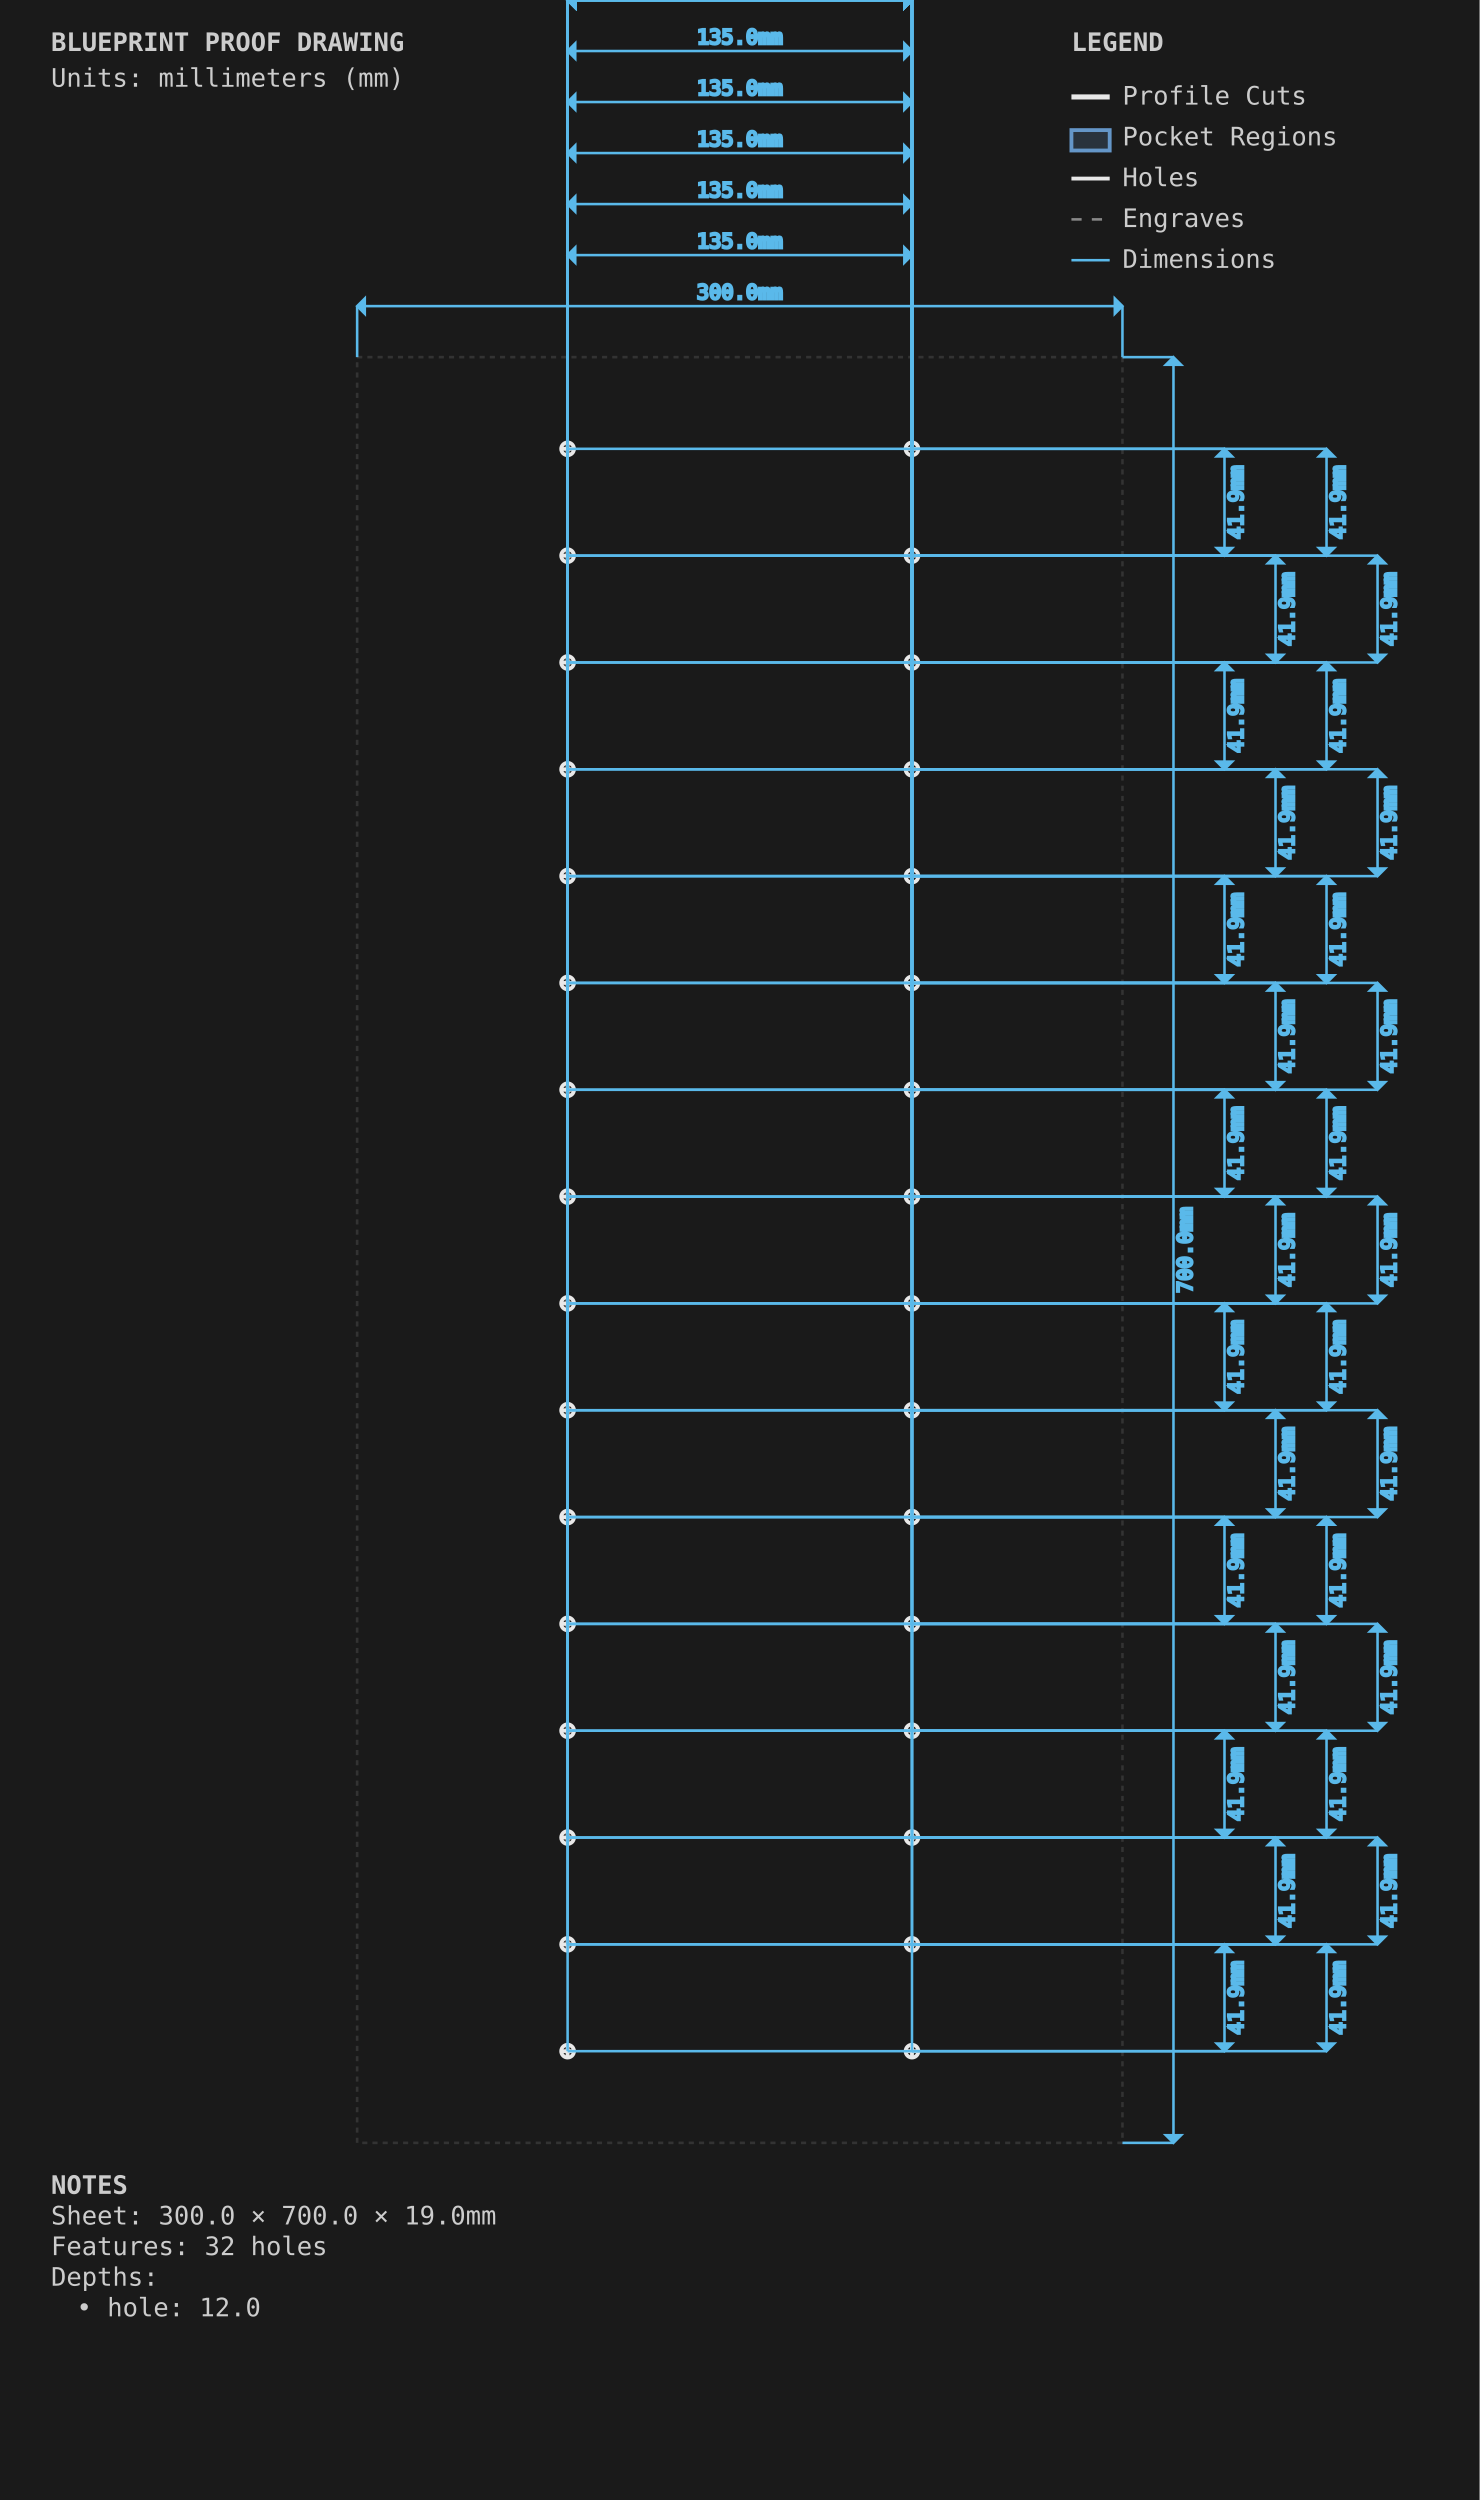
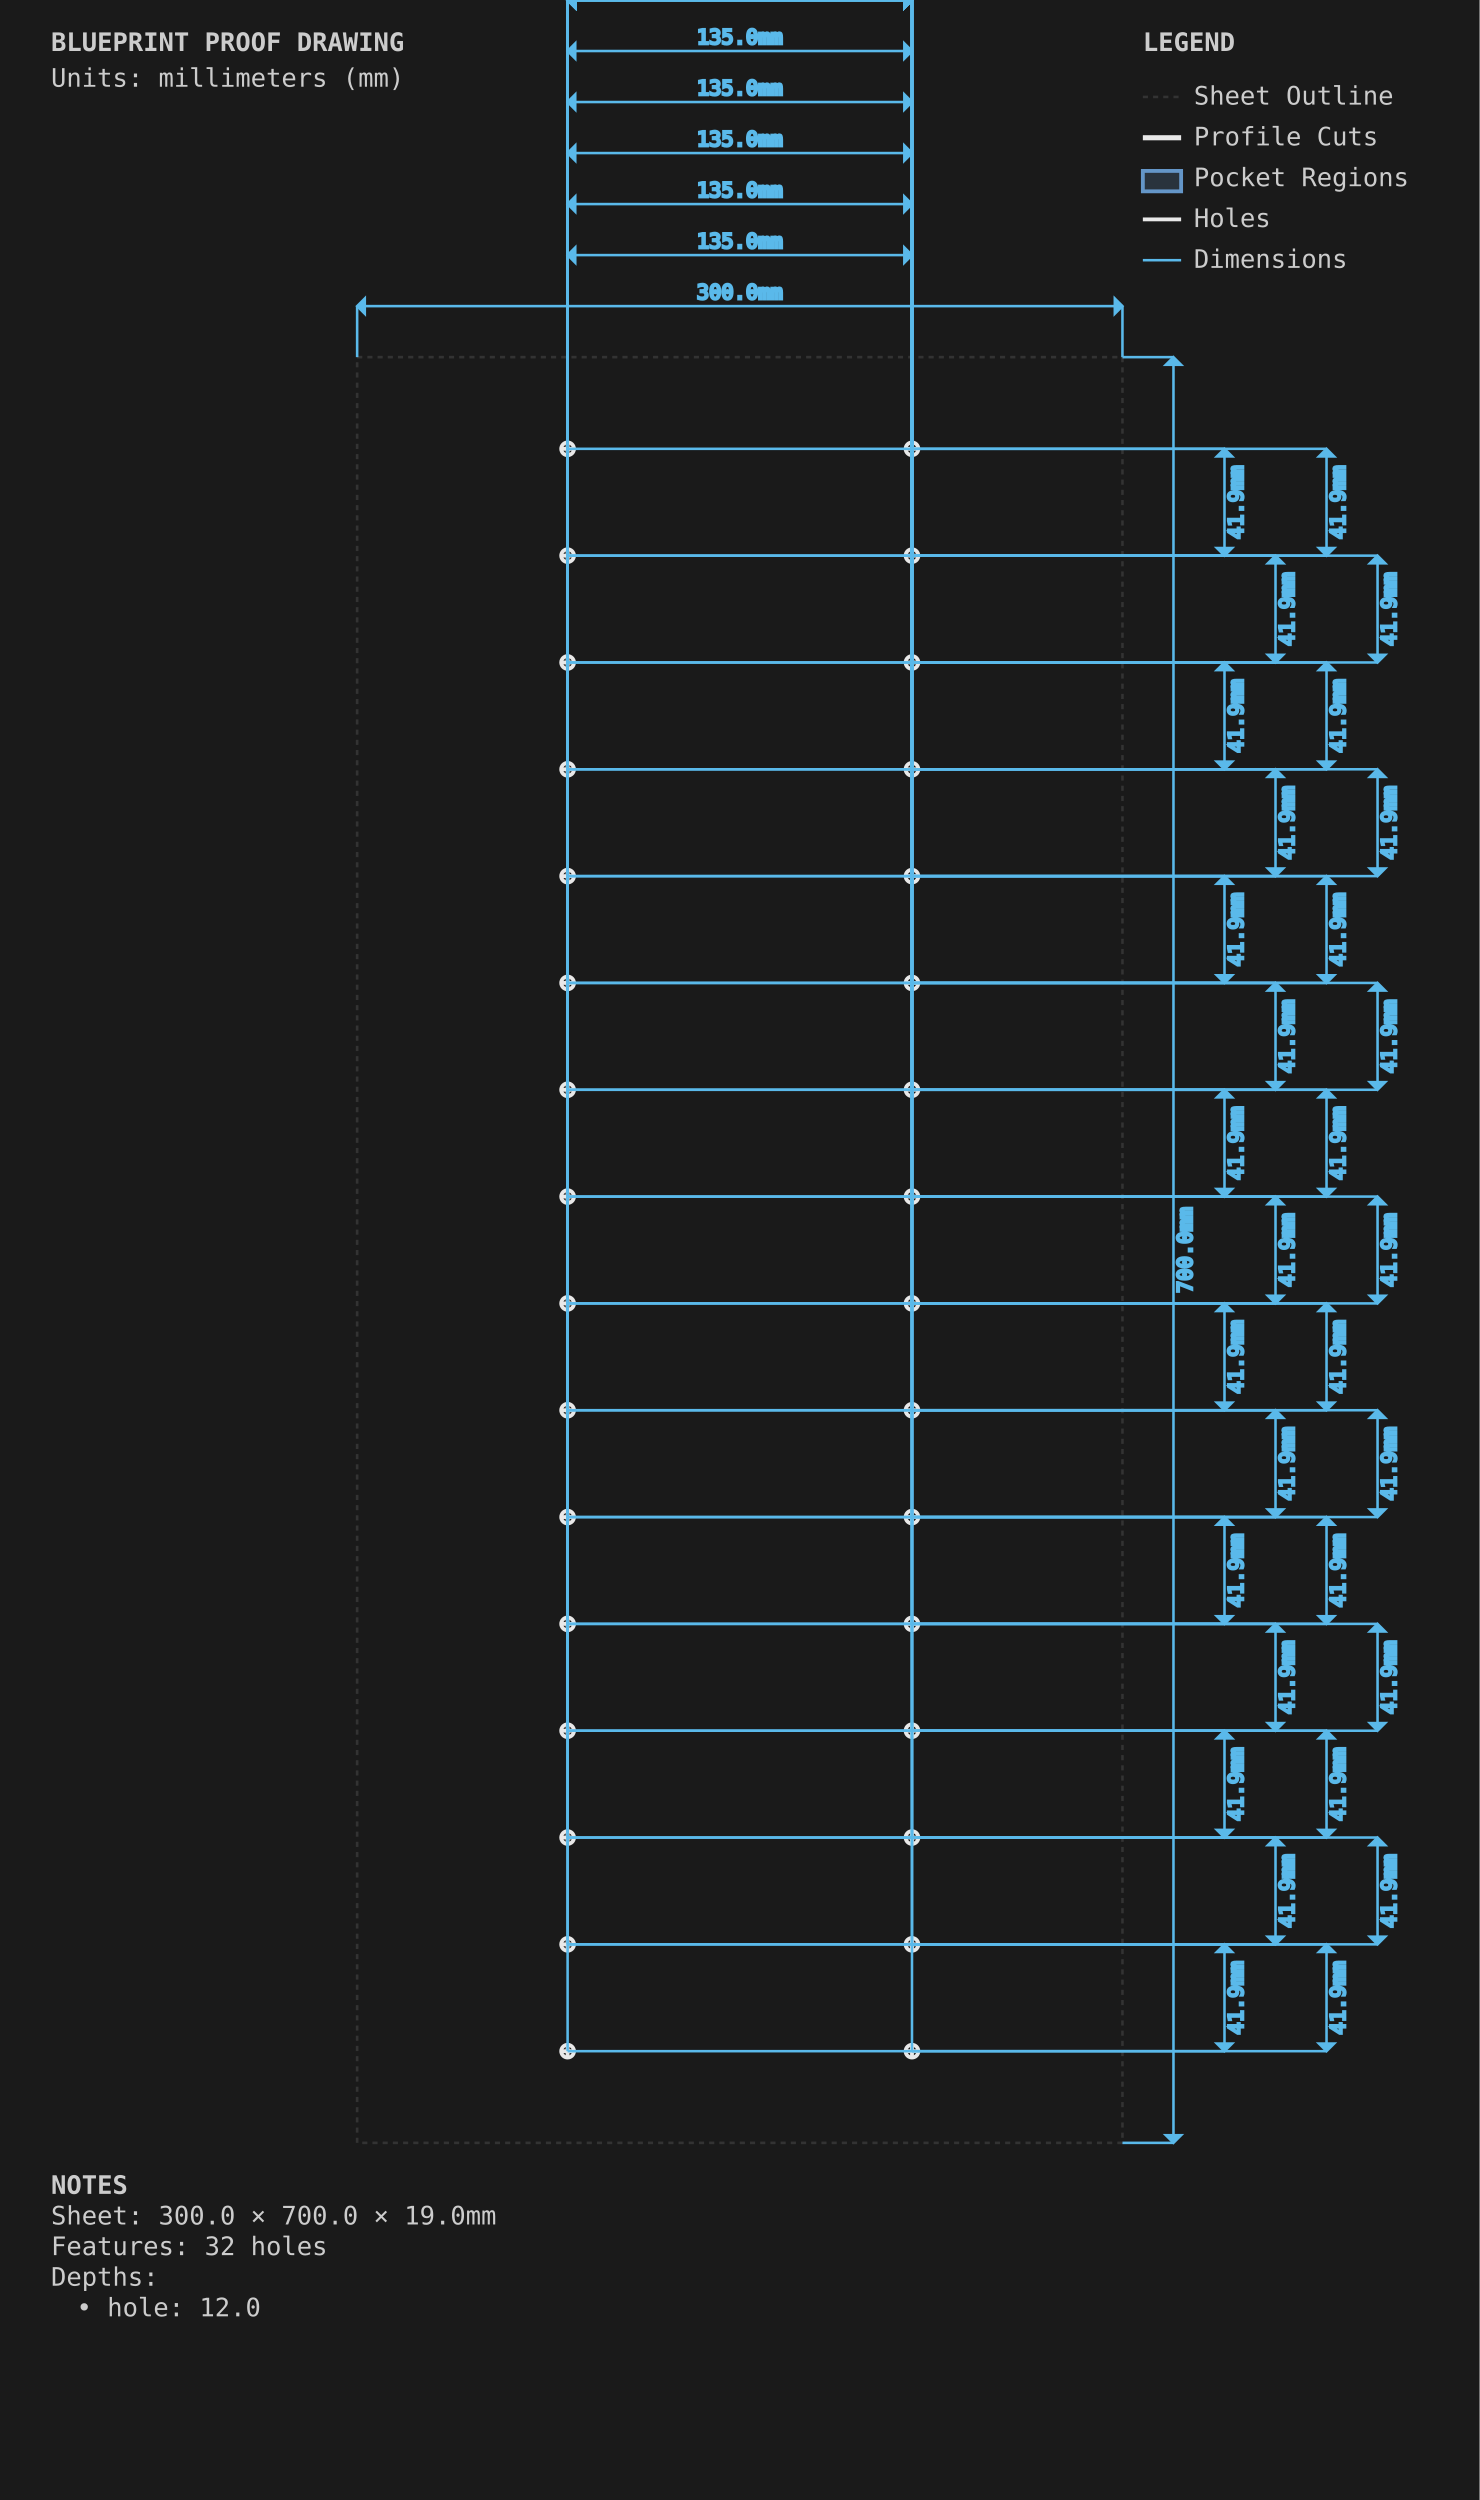
<svg xmlns="http://www.w3.org/2000/svg" viewBox="0 0 580.0 980.0" width="580.0mm" height="980.0mm">
  <style>
        .sheet-outline { stroke: #333333; stroke-width: 1; fill: none; stroke-dasharray: 2,2; }
        .profile-cuts { stroke: #e8e8e8; stroke-width: 2; fill: none; }
        .pocket-regions { stroke: #6496c8; stroke-width: 1.5; fill: #6496c8; fill-opacity: 0.2; }
        .holes { stroke: #e8e8e8; stroke-width: 1.5; fill: none; }
        .engrave-paths { stroke: #888888; stroke-width: 1; fill: none; stroke-dasharray: 4,4; }
        .construction { stroke: #333333; stroke-width: 0.5; fill: none; stroke-dasharray: 2,2; }
        .dimensions { stroke: #5ab9ea; stroke-width: 1; fill: none; }
        .dimension-text { fill: #5ab9ea; font-family: monospace; font-size: 8px; }
        .notes { fill: #cccccc; font-family: monospace; font-size: 10px; }
        .legend { fill: #cccccc; font-family: monospace; font-size: 10px; }
    </style>
  <rect x="0" y="0" width="580.0" height="980.0" fill="#1a1a1a" />
  <g id="SHEET_OUTLINE" class="sheet-outline">
    <rect x="140" y="140" width="300.0" height="700.0" />
  </g>
  <g id="PROFILE_CUTS" class="profile-cuts" />
  <g id="POCKET_REGIONS" class="pocket-regions" />
  <g id="ENGRAVE_PATHS" class="engrave-paths" />
  <g id="HOLES" class="holes">
    <circle cx="222.5" cy="175.938" r="2.5" />
    <line x1="219.5" y1="175.938" x2="225.5" y2="175.938" />
    <line x1="222.5" y1="172.938" x2="222.5" y2="178.938" />
    <circle cx="357.5" cy="175.938" r="2.5" />
    <line x1="354.5" y1="175.938" x2="360.5" y2="175.938" />
    <line x1="357.5" y1="172.938" x2="357.5" y2="178.938" />
    <circle cx="222.5" cy="217.812" r="2.5" />
    <line x1="219.5" y1="217.812" x2="225.5" y2="217.812" />
    <line x1="222.5" y1="214.812" x2="222.5" y2="220.812" />
    <circle cx="357.5" cy="217.812" r="2.5" />
    <line x1="354.5" y1="217.812" x2="360.5" y2="217.812" />
    <line x1="357.5" y1="214.812" x2="357.5" y2="220.812" />
    <circle cx="222.5" cy="259.688" r="2.5" />
    <line x1="219.5" y1="259.688" x2="225.5" y2="259.688" />
    <line x1="222.5" y1="256.688" x2="222.5" y2="262.688" />
    <circle cx="357.5" cy="259.688" r="2.5" />
    <line x1="354.5" y1="259.688" x2="360.5" y2="259.688" />
    <line x1="357.5" y1="256.688" x2="357.5" y2="262.688" />
    <circle cx="222.5" cy="301.562" r="2.5" />
    <line x1="219.5" y1="301.562" x2="225.5" y2="301.562" />
    <line x1="222.5" y1="298.562" x2="222.5" y2="304.562" />
    <circle cx="357.5" cy="301.562" r="2.5" />
    <line x1="354.5" y1="301.562" x2="360.5" y2="301.562" />
    <line x1="357.5" y1="298.562" x2="357.5" y2="304.562" />
    <circle cx="222.5" cy="343.438" r="2.5" />
    <line x1="219.5" y1="343.438" x2="225.5" y2="343.438" />
    <line x1="222.5" y1="340.438" x2="222.5" y2="346.438" />
    <circle cx="357.5" cy="343.438" r="2.5" />
    <line x1="354.5" y1="343.438" x2="360.5" y2="343.438" />
    <line x1="357.5" y1="340.438" x2="357.5" y2="346.438" />
    <circle cx="222.5" cy="385.312" r="2.5" />
    <line x1="219.5" y1="385.312" x2="225.5" y2="385.312" />
    <line x1="222.5" y1="382.312" x2="222.5" y2="388.312" />
    <circle cx="357.5" cy="385.312" r="2.5" />
    <line x1="354.5" y1="385.312" x2="360.5" y2="385.312" />
    <line x1="357.5" y1="382.312" x2="357.5" y2="388.312" />
    <circle cx="222.5" cy="427.188" r="2.5" />
    <line x1="219.5" y1="427.188" x2="225.5" y2="427.188" />
    <line x1="222.5" y1="424.188" x2="222.5" y2="430.188" />
    <circle cx="357.5" cy="427.188" r="2.5" />
    <line x1="354.5" y1="427.188" x2="360.5" y2="427.188" />
    <line x1="357.5" y1="424.188" x2="357.5" y2="430.188" />
    <circle cx="222.5" cy="469.062" r="2.5" />
    <line x1="219.5" y1="469.062" x2="225.5" y2="469.062" />
    <line x1="222.5" y1="466.062" x2="222.5" y2="472.062" />
    <circle cx="357.5" cy="469.062" r="2.5" />
    <line x1="354.5" y1="469.062" x2="360.5" y2="469.062" />
    <line x1="357.5" y1="466.062" x2="357.5" y2="472.062" />
    <circle cx="222.5" cy="510.938" r="2.5" />
    <line x1="219.5" y1="510.938" x2="225.5" y2="510.938" />
    <line x1="222.5" y1="507.938" x2="222.5" y2="513.938" />
    <circle cx="357.5" cy="510.938" r="2.5" />
    <line x1="354.5" y1="510.938" x2="360.5" y2="510.938" />
    <line x1="357.5" y1="507.938" x2="357.5" y2="513.938" />
    <circle cx="222.5" cy="552.812" r="2.5" />
    <line x1="219.5" y1="552.812" x2="225.5" y2="552.812" />
    <line x1="222.5" y1="549.812" x2="222.5" y2="555.812" />
    <circle cx="357.5" cy="552.812" r="2.5" />
    <line x1="354.5" y1="552.812" x2="360.5" y2="552.812" />
    <line x1="357.5" y1="549.812" x2="357.5" y2="555.812" />
    <circle cx="222.5" cy="594.688" r="2.5" />
    <line x1="219.5" y1="594.688" x2="225.5" y2="594.688" />
    <line x1="222.5" y1="591.688" x2="222.5" y2="597.688" />
    <circle cx="357.5" cy="594.688" r="2.5" />
    <line x1="354.5" y1="594.688" x2="360.5" y2="594.688" />
    <line x1="357.5" y1="591.688" x2="357.5" y2="597.688" />
    <circle cx="222.5" cy="636.562" r="2.5" />
    <line x1="219.5" y1="636.562" x2="225.5" y2="636.562" />
    <line x1="222.5" y1="633.562" x2="222.5" y2="639.562" />
    <circle cx="357.5" cy="636.562" r="2.5" />
    <line x1="354.5" y1="636.562" x2="360.5" y2="636.562" />
    <line x1="357.5" y1="633.562" x2="357.5" y2="639.562" />
    <circle cx="222.5" cy="678.438" r="2.5" />
    <line x1="219.5" y1="678.438" x2="225.5" y2="678.438" />
    <line x1="222.5" y1="675.438" x2="222.5" y2="681.438" />
    <circle cx="357.5" cy="678.438" r="2.5" />
    <line x1="354.5" y1="678.438" x2="360.5" y2="678.438" />
    <line x1="357.5" y1="675.438" x2="357.5" y2="681.438" />
    <circle cx="222.5" cy="720.312" r="2.5" />
    <line x1="219.5" y1="720.312" x2="225.5" y2="720.312" />
    <line x1="222.5" y1="717.312" x2="222.5" y2="723.312" />
    <circle cx="357.5" cy="720.312" r="2.5" />
    <line x1="354.5" y1="720.312" x2="360.5" y2="720.312" />
    <line x1="357.5" y1="717.312" x2="357.5" y2="723.312" />
    <circle cx="222.5" cy="762.188" r="2.5" />
    <line x1="219.5" y1="762.188" x2="225.5" y2="762.188" />
    <line x1="222.5" y1="759.188" x2="222.5" y2="765.188" />
    <circle cx="357.5" cy="762.188" r="2.5" />
    <line x1="354.5" y1="762.188" x2="360.5" y2="762.188" />
    <line x1="357.5" y1="759.188" x2="357.5" y2="765.188" />
    <circle cx="222.5" cy="804.062" r="2.5" />
    <line x1="219.5" y1="804.062" x2="225.5" y2="804.062" />
    <line x1="222.5" y1="801.062" x2="222.5" y2="807.062" />
    <circle cx="357.5" cy="804.062" r="2.5" />
    <line x1="354.5" y1="804.062" x2="360.5" y2="804.062" />
    <line x1="357.5" y1="801.062" x2="357.5" y2="807.062" />
  </g>
  <g id="CONSTRUCTION" class="construction" />
  <g id="DIMENSIONS" class="dimensions">
    <line x1="140" y1="140" x2="140" y2="120.0" stroke="#5ab9ea" stroke-width="1" />
    <line x1="440.0" y1="140" x2="440.0" y2="120.0" stroke="#5ab9ea" stroke-width="1" />
    <line x1="140" y1="120.0" x2="440.0" y2="120.0" stroke="#5ab9ea" stroke-width="1" />
    <polygon points="140,120.0 143.0,117.0 143.0,123.0" fill="#5ab9ea" />
    <polygon points="440.0,120.0 437.0,117.0 437.0,123.0" fill="#5ab9ea" />
    <text x="290.0" y="115.0" class="dimension-text" text-anchor="middle" dominant-baseline="middle">300.0mm</text>
    <line x1="440.0" y1="140" x2="460.0" y2="140" stroke="#5ab9ea" stroke-width="1" />
    <line x1="440.0" y1="840.0" x2="460.0" y2="840.0" stroke="#5ab9ea" stroke-width="1" />
    <line x1="460.0" y1="140" x2="460.0" y2="840.0" stroke="#5ab9ea" stroke-width="1" />
    <polygon points="460.0,140 457.0,143.0 463.0,143.0" fill="#5ab9ea" />
    <polygon points="460.0,840.0 457.0,837.0 463.0,837.0" fill="#5ab9ea" />
    <text x="465.0" y="490.0" class="dimension-text" text-anchor="middle" dominant-baseline="middle" transform="rotate(-90 465.0 490.0)">700.0mm</text>
    <line x1="222.5" y1="175.938" x2="222.5" y2="100.0" stroke="#5ab9ea" stroke-width="1" />
    <line x1="357.5" y1="175.938" x2="357.5" y2="100.0" stroke="#5ab9ea" stroke-width="1" />
    <line x1="222.5" y1="100.0" x2="357.5" y2="100.0" stroke="#5ab9ea" stroke-width="1" />
    <polygon points="222.5,100.0 225.5,97.0 225.5,103.0" fill="#5ab9ea" />
    <polygon points="357.5,100.0 354.5,97.0 354.5,103.0" fill="#5ab9ea" />
    <text x="290.0" y="95.0" class="dimension-text" text-anchor="middle" dominant-baseline="middle">135.0mm</text>
    <line x1="222.5" y1="217.812" x2="222.5" y2="80.0" stroke="#5ab9ea" stroke-width="1" />
    <line x1="357.5" y1="217.812" x2="357.5" y2="80.0" stroke="#5ab9ea" stroke-width="1" />
    <line x1="222.5" y1="80.0" x2="357.5" y2="80.0" stroke="#5ab9ea" stroke-width="1" />
    <polygon points="222.5,80.0 225.5,77.0 225.5,83.0" fill="#5ab9ea" />
    <polygon points="357.5,80.0 354.5,77.0 354.5,83.0" fill="#5ab9ea" />
    <text x="290.0" y="75.0" class="dimension-text" text-anchor="middle" dominant-baseline="middle">135.0mm</text>
    <line x1="222.5" y1="259.688" x2="222.5" y2="60.0" stroke="#5ab9ea" stroke-width="1" />
    <line x1="357.5" y1="259.688" x2="357.5" y2="60.0" stroke="#5ab9ea" stroke-width="1" />
    <line x1="222.5" y1="60.0" x2="357.5" y2="60.0" stroke="#5ab9ea" stroke-width="1" />
    <polygon points="222.5,60.0 225.5,57.0 225.5,63.0" fill="#5ab9ea" />
    <polygon points="357.5,60.0 354.5,57.0 354.5,63.0" fill="#5ab9ea" />
    <text x="290.0" y="55.0" class="dimension-text" text-anchor="middle" dominant-baseline="middle">135.0mm</text>
    <line x1="222.5" y1="301.562" x2="222.5" y2="40.0" stroke="#5ab9ea" stroke-width="1" />
    <line x1="357.5" y1="301.562" x2="357.5" y2="40.0" stroke="#5ab9ea" stroke-width="1" />
    <line x1="222.5" y1="40.0" x2="357.5" y2="40.0" stroke="#5ab9ea" stroke-width="1" />
    <polygon points="222.5,40.0 225.5,37.0 225.5,43.0" fill="#5ab9ea" />
    <polygon points="357.5,40.0 354.5,37.0 354.5,43.0" fill="#5ab9ea" />
    <text x="290.0" y="35.0" class="dimension-text" text-anchor="middle" dominant-baseline="middle">135.0mm</text>
    <line x1="222.5" y1="343.438" x2="222.5" y2="20.0" stroke="#5ab9ea" stroke-width="1" />
    <line x1="357.5" y1="343.438" x2="357.5" y2="20.0" stroke="#5ab9ea" stroke-width="1" />
    <line x1="222.5" y1="20.0" x2="357.5" y2="20.0" stroke="#5ab9ea" stroke-width="1" />
    <polygon points="222.5,20.0 225.5,17.0 225.5,23.0" fill="#5ab9ea" />
    <polygon points="357.5,20.0 354.5,17.0 354.5,23.0" fill="#5ab9ea" />
    <text x="290.0" y="15.0" class="dimension-text" text-anchor="middle" dominant-baseline="middle">135.0mm</text>
    <line x1="222.5" y1="385.312" x2="222.5" y2="0.0" stroke="#5ab9ea" stroke-width="1" />
    <line x1="357.5" y1="385.312" x2="357.5" y2="0.0" stroke="#5ab9ea" stroke-width="1" />
    <line x1="222.5" y1="0.0" x2="357.5" y2="0.0" stroke="#5ab9ea" stroke-width="1" />
    <polygon points="222.5,0.0 225.5,-3.0 225.5,3.0" fill="#5ab9ea" />
    <polygon points="357.5,0.0 354.5,-3.0 354.5,3.0" fill="#5ab9ea" />
    <text x="290.0" y="-5.0" class="dimension-text" text-anchor="middle" dominant-baseline="middle">135.0mm</text>
    <line x1="222.5" y1="427.188" x2="222.5" y2="0" stroke="#5ab9ea" stroke-width="1" />
    <line x1="357.5" y1="427.188" x2="357.5" y2="0" stroke="#5ab9ea" stroke-width="1" />
    <line x1="222.5" y1="0" x2="357.5" y2="0" stroke="#5ab9ea" stroke-width="1" />
    <polygon points="222.5,0 225.5,-3.0 225.5,3.0" fill="#5ab9ea" />
    <polygon points="357.5,0 354.5,-3.0 354.5,3.0" fill="#5ab9ea" />
    <text x="290.0" y="-5.0" class="dimension-text" text-anchor="middle" dominant-baseline="middle">135.0mm</text>
    <line x1="222.5" y1="469.062" x2="222.5" y2="0" stroke="#5ab9ea" stroke-width="1" />
    <line x1="357.5" y1="469.062" x2="357.5" y2="0" stroke="#5ab9ea" stroke-width="1" />
    <line x1="222.5" y1="0" x2="357.5" y2="0" stroke="#5ab9ea" stroke-width="1" />
    <polygon points="222.5,0 225.5,-3.0 225.5,3.0" fill="#5ab9ea" />
    <polygon points="357.5,0 354.5,-3.0 354.5,3.0" fill="#5ab9ea" />
    <text x="290.0" y="-5.0" class="dimension-text" text-anchor="middle" dominant-baseline="middle">135.0mm</text>
    <line x1="222.5" y1="510.938" x2="222.5" y2="0" stroke="#5ab9ea" stroke-width="1" />
    <line x1="357.5" y1="510.938" x2="357.5" y2="0" stroke="#5ab9ea" stroke-width="1" />
    <line x1="222.5" y1="0" x2="357.5" y2="0" stroke="#5ab9ea" stroke-width="1" />
    <polygon points="222.5,0 225.5,-3.0 225.5,3.0" fill="#5ab9ea" />
    <polygon points="357.5,0 354.5,-3.0 354.5,3.0" fill="#5ab9ea" />
    <text x="290.0" y="-5.0" class="dimension-text" text-anchor="middle" dominant-baseline="middle">135.0mm</text>
    <line x1="222.5" y1="552.812" x2="222.5" y2="0" stroke="#5ab9ea" stroke-width="1" />
    <line x1="357.5" y1="552.812" x2="357.5" y2="0" stroke="#5ab9ea" stroke-width="1" />
    <line x1="222.5" y1="0" x2="357.5" y2="0" stroke="#5ab9ea" stroke-width="1" />
    <polygon points="222.5,0 225.5,-3.0 225.5,3.0" fill="#5ab9ea" />
    <polygon points="357.5,0 354.5,-3.0 354.5,3.0" fill="#5ab9ea" />
    <text x="290.0" y="-5.0" class="dimension-text" text-anchor="middle" dominant-baseline="middle">135.0mm</text>
    <line x1="222.5" y1="594.688" x2="222.5" y2="0" stroke="#5ab9ea" stroke-width="1" />
    <line x1="357.5" y1="594.688" x2="357.5" y2="0" stroke="#5ab9ea" stroke-width="1" />
    <line x1="222.5" y1="0" x2="357.5" y2="0" stroke="#5ab9ea" stroke-width="1" />
    <polygon points="222.5,0 225.5,-3.0 225.5,3.0" fill="#5ab9ea" />
    <polygon points="357.5,0 354.5,-3.0 354.5,3.0" fill="#5ab9ea" />
    <text x="290.0" y="-5.0" class="dimension-text" text-anchor="middle" dominant-baseline="middle">135.0mm</text>
    <line x1="222.5" y1="636.562" x2="222.5" y2="0" stroke="#5ab9ea" stroke-width="1" />
    <line x1="357.5" y1="636.562" x2="357.5" y2="0" stroke="#5ab9ea" stroke-width="1" />
    <line x1="222.5" y1="0" x2="357.5" y2="0" stroke="#5ab9ea" stroke-width="1" />
    <polygon points="222.5,0 225.5,-3.0 225.5,3.0" fill="#5ab9ea" />
    <polygon points="357.5,0 354.5,-3.0 354.5,3.0" fill="#5ab9ea" />
    <text x="290.0" y="-5.0" class="dimension-text" text-anchor="middle" dominant-baseline="middle">135.0mm</text>
    <line x1="222.5" y1="678.438" x2="222.5" y2="0" stroke="#5ab9ea" stroke-width="1" />
    <line x1="357.5" y1="678.438" x2="357.5" y2="0" stroke="#5ab9ea" stroke-width="1" />
    <line x1="222.5" y1="0" x2="357.5" y2="0" stroke="#5ab9ea" stroke-width="1" />
    <polygon points="222.5,0 225.5,-3.0 225.5,3.0" fill="#5ab9ea" />
    <polygon points="357.5,0 354.5,-3.0 354.5,3.0" fill="#5ab9ea" />
    <text x="290.0" y="-5.0" class="dimension-text" text-anchor="middle" dominant-baseline="middle">135.0mm</text>
    <line x1="222.5" y1="720.312" x2="222.5" y2="0" stroke="#5ab9ea" stroke-width="1" />
    <line x1="357.5" y1="720.312" x2="357.5" y2="0" stroke="#5ab9ea" stroke-width="1" />
    <line x1="222.5" y1="0" x2="357.5" y2="0" stroke="#5ab9ea" stroke-width="1" />
    <polygon points="222.5,0 225.5,-3.0 225.5,3.0" fill="#5ab9ea" />
    <polygon points="357.5,0 354.5,-3.0 354.5,3.0" fill="#5ab9ea" />
    <text x="290.0" y="-5.0" class="dimension-text" text-anchor="middle" dominant-baseline="middle">135.0mm</text>
    <line x1="222.5" y1="762.188" x2="222.5" y2="0" stroke="#5ab9ea" stroke-width="1" />
    <line x1="357.5" y1="762.188" x2="357.5" y2="0" stroke="#5ab9ea" stroke-width="1" />
    <line x1="222.5" y1="0" x2="357.5" y2="0" stroke="#5ab9ea" stroke-width="1" />
    <polygon points="222.5,0 225.5,-3.0 225.5,3.0" fill="#5ab9ea" />
    <polygon points="357.5,0 354.5,-3.0 354.5,3.0" fill="#5ab9ea" />
    <text x="290.0" y="-5.0" class="dimension-text" text-anchor="middle" dominant-baseline="middle">135.0mm</text>
    <line x1="222.5" y1="804.062" x2="222.5" y2="0" stroke="#5ab9ea" stroke-width="1" />
    <line x1="357.5" y1="804.062" x2="357.5" y2="0" stroke="#5ab9ea" stroke-width="1" />
    <line x1="222.5" y1="0" x2="357.5" y2="0" stroke="#5ab9ea" stroke-width="1" />
    <polygon points="222.5,0 225.5,-3.0 225.5,3.0" fill="#5ab9ea" />
    <polygon points="357.5,0 354.5,-3.0 354.5,3.0" fill="#5ab9ea" />
    <text x="290.0" y="-5.0" class="dimension-text" text-anchor="middle" dominant-baseline="middle">135.0mm</text>
    <line x1="222.5" y1="175.938" x2="480.0" y2="175.938" stroke="#5ab9ea" stroke-width="1" />
    <line x1="222.5" y1="217.812" x2="480.0" y2="217.812" stroke="#5ab9ea" stroke-width="1" />
    <line x1="480.0" y1="175.938" x2="480.0" y2="217.812" stroke="#5ab9ea" stroke-width="1" />
    <polygon points="480.0,175.938 477.0,178.938 483.0,178.938" fill="#5ab9ea" />
    <polygon points="480.0,217.812 477.0,214.812 483.0,214.812" fill="#5ab9ea" />
    <text x="485.0" y="196.875" class="dimension-text" text-anchor="middle" dominant-baseline="middle" transform="rotate(-90 485.0 196.875)">41.9mm</text>
    <line x1="222.5" y1="217.812" x2="500.0" y2="217.812" stroke="#5ab9ea" stroke-width="1" />
    <line x1="222.5" y1="259.688" x2="500.0" y2="259.688" stroke="#5ab9ea" stroke-width="1" />
    <line x1="500.0" y1="217.812" x2="500.0" y2="259.688" stroke="#5ab9ea" stroke-width="1" />
    <polygon points="500.0,217.812 497.0,220.812 503.0,220.812" fill="#5ab9ea" />
    <polygon points="500.0,259.688 497.0,256.688 503.0,256.688" fill="#5ab9ea" />
    <text x="505.0" y="238.75" class="dimension-text" text-anchor="middle" dominant-baseline="middle" transform="rotate(-90 505.0 238.75)">41.9mm</text>
    <line x1="222.5" y1="259.688" x2="480.0" y2="259.688" stroke="#5ab9ea" stroke-width="1" />
    <line x1="222.5" y1="301.562" x2="480.0" y2="301.562" stroke="#5ab9ea" stroke-width="1" />
    <line x1="480.0" y1="259.688" x2="480.0" y2="301.562" stroke="#5ab9ea" stroke-width="1" />
    <polygon points="480.0,259.688 477.0,262.688 483.0,262.688" fill="#5ab9ea" />
    <polygon points="480.0,301.562 477.0,298.562 483.0,298.562" fill="#5ab9ea" />
    <text x="485.0" y="280.625" class="dimension-text" text-anchor="middle" dominant-baseline="middle" transform="rotate(-90 485.0 280.625)">41.9mm</text>
    <line x1="222.5" y1="301.562" x2="500.0" y2="301.562" stroke="#5ab9ea" stroke-width="1" />
    <line x1="222.5" y1="343.438" x2="500.0" y2="343.438" stroke="#5ab9ea" stroke-width="1" />
    <line x1="500.0" y1="301.562" x2="500.0" y2="343.438" stroke="#5ab9ea" stroke-width="1" />
    <polygon points="500.0,301.562 497.0,304.562 503.0,304.562" fill="#5ab9ea" />
    <polygon points="500.0,343.438 497.0,340.438 503.0,340.438" fill="#5ab9ea" />
    <text x="505.0" y="322.5" class="dimension-text" text-anchor="middle" dominant-baseline="middle" transform="rotate(-90 505.0 322.5)">41.9mm</text>
    <line x1="222.5" y1="343.438" x2="480.0" y2="343.438" stroke="#5ab9ea" stroke-width="1" />
    <line x1="222.5" y1="385.312" x2="480.0" y2="385.312" stroke="#5ab9ea" stroke-width="1" />
    <line x1="480.0" y1="343.438" x2="480.0" y2="385.312" stroke="#5ab9ea" stroke-width="1" />
    <polygon points="480.0,343.438 477.0,346.438 483.0,346.438" fill="#5ab9ea" />
    <polygon points="480.0,385.312 477.0,382.312 483.0,382.312" fill="#5ab9ea" />
    <text x="485.0" y="364.375" class="dimension-text" text-anchor="middle" dominant-baseline="middle" transform="rotate(-90 485.0 364.375)">41.9mm</text>
    <line x1="222.5" y1="385.312" x2="500.0" y2="385.312" stroke="#5ab9ea" stroke-width="1" />
    <line x1="222.5" y1="427.188" x2="500.0" y2="427.188" stroke="#5ab9ea" stroke-width="1" />
    <line x1="500.0" y1="385.312" x2="500.0" y2="427.188" stroke="#5ab9ea" stroke-width="1" />
    <polygon points="500.0,385.312 497.0,388.312 503.0,388.312" fill="#5ab9ea" />
    <polygon points="500.0,427.188 497.0,424.188 503.0,424.188" fill="#5ab9ea" />
    <text x="505.0" y="406.25" class="dimension-text" text-anchor="middle" dominant-baseline="middle" transform="rotate(-90 505.0 406.25)">41.9mm</text>
    <line x1="222.5" y1="427.188" x2="480.0" y2="427.188" stroke="#5ab9ea" stroke-width="1" />
    <line x1="222.5" y1="469.062" x2="480.0" y2="469.062" stroke="#5ab9ea" stroke-width="1" />
    <line x1="480.0" y1="427.188" x2="480.0" y2="469.062" stroke="#5ab9ea" stroke-width="1" />
    <polygon points="480.0,427.188 477.0,430.188 483.0,430.188" fill="#5ab9ea" />
    <polygon points="480.0,469.062 477.0,466.062 483.0,466.062" fill="#5ab9ea" />
    <text x="485.0" y="448.125" class="dimension-text" text-anchor="middle" dominant-baseline="middle" transform="rotate(-90 485.0 448.125)">41.9mm</text>
    <line x1="222.5" y1="469.062" x2="500.0" y2="469.062" stroke="#5ab9ea" stroke-width="1" />
    <line x1="222.5" y1="510.938" x2="500.0" y2="510.938" stroke="#5ab9ea" stroke-width="1" />
    <line x1="500.0" y1="469.062" x2="500.0" y2="510.938" stroke="#5ab9ea" stroke-width="1" />
    <polygon points="500.0,469.062 497.0,472.062 503.0,472.062" fill="#5ab9ea" />
    <polygon points="500.0,510.938 497.0,507.938 503.0,507.938" fill="#5ab9ea" />
    <text x="505.0" y="490.0" class="dimension-text" text-anchor="middle" dominant-baseline="middle" transform="rotate(-90 505.0 490.0)">41.9mm</text>
    <line x1="222.5" y1="510.938" x2="480.0" y2="510.938" stroke="#5ab9ea" stroke-width="1" />
    <line x1="222.5" y1="552.812" x2="480.0" y2="552.812" stroke="#5ab9ea" stroke-width="1" />
    <line x1="480.0" y1="510.938" x2="480.0" y2="552.812" stroke="#5ab9ea" stroke-width="1" />
    <polygon points="480.0,510.938 477.0,513.938 483.0,513.938" fill="#5ab9ea" />
    <polygon points="480.0,552.812 477.0,549.812 483.0,549.812" fill="#5ab9ea" />
    <text x="485.0" y="531.875" class="dimension-text" text-anchor="middle" dominant-baseline="middle" transform="rotate(-90 485.0 531.875)">41.9mm</text>
    <line x1="222.5" y1="552.812" x2="500.0" y2="552.812" stroke="#5ab9ea" stroke-width="1" />
    <line x1="222.5" y1="594.688" x2="500.0" y2="594.688" stroke="#5ab9ea" stroke-width="1" />
    <line x1="500.0" y1="552.812" x2="500.0" y2="594.688" stroke="#5ab9ea" stroke-width="1" />
    <polygon points="500.0,552.812 497.0,555.812 503.0,555.812" fill="#5ab9ea" />
    <polygon points="500.0,594.688 497.0,591.688 503.0,591.688" fill="#5ab9ea" />
    <text x="505.0" y="573.75" class="dimension-text" text-anchor="middle" dominant-baseline="middle" transform="rotate(-90 505.0 573.75)">41.9mm</text>
    <line x1="222.5" y1="594.688" x2="480.0" y2="594.688" stroke="#5ab9ea" stroke-width="1" />
    <line x1="222.5" y1="636.562" x2="480.0" y2="636.562" stroke="#5ab9ea" stroke-width="1" />
    <line x1="480.0" y1="594.688" x2="480.0" y2="636.562" stroke="#5ab9ea" stroke-width="1" />
    <polygon points="480.0,594.688 477.0,597.688 483.0,597.688" fill="#5ab9ea" />
    <polygon points="480.0,636.562 477.0,633.562 483.0,633.562" fill="#5ab9ea" />
    <text x="485.0" y="615.625" class="dimension-text" text-anchor="middle" dominant-baseline="middle" transform="rotate(-90 485.0 615.625)">41.9mm</text>
    <line x1="222.5" y1="636.562" x2="500.0" y2="636.562" stroke="#5ab9ea" stroke-width="1" />
    <line x1="222.5" y1="678.438" x2="500.0" y2="678.438" stroke="#5ab9ea" stroke-width="1" />
    <line x1="500.0" y1="636.562" x2="500.0" y2="678.438" stroke="#5ab9ea" stroke-width="1" />
    <polygon points="500.0,636.562 497.0,639.562 503.0,639.562" fill="#5ab9ea" />
    <polygon points="500.0,678.438 497.0,675.438 503.0,675.438" fill="#5ab9ea" />
    <text x="505.0" y="657.5" class="dimension-text" text-anchor="middle" dominant-baseline="middle" transform="rotate(-90 505.0 657.5)">41.9mm</text>
    <line x1="222.5" y1="678.438" x2="480.0" y2="678.438" stroke="#5ab9ea" stroke-width="1" />
    <line x1="222.5" y1="720.312" x2="480.0" y2="720.312" stroke="#5ab9ea" stroke-width="1" />
    <line x1="480.0" y1="678.438" x2="480.0" y2="720.312" stroke="#5ab9ea" stroke-width="1" />
    <polygon points="480.0,678.438 477.0,681.438 483.0,681.438" fill="#5ab9ea" />
    <polygon points="480.0,720.312 477.0,717.312 483.0,717.312" fill="#5ab9ea" />
    <text x="485.0" y="699.375" class="dimension-text" text-anchor="middle" dominant-baseline="middle" transform="rotate(-90 485.0 699.375)">41.9mm</text>
    <line x1="222.5" y1="720.312" x2="500.0" y2="720.312" stroke="#5ab9ea" stroke-width="1" />
    <line x1="222.5" y1="762.188" x2="500.0" y2="762.188" stroke="#5ab9ea" stroke-width="1" />
    <line x1="500.0" y1="720.312" x2="500.0" y2="762.188" stroke="#5ab9ea" stroke-width="1" />
    <polygon points="500.0,720.312 497.0,723.312 503.0,723.312" fill="#5ab9ea" />
    <polygon points="500.0,762.188 497.0,759.188 503.0,759.188" fill="#5ab9ea" />
    <text x="505.0" y="741.25" class="dimension-text" text-anchor="middle" dominant-baseline="middle" transform="rotate(-90 505.0 741.25)">41.9mm</text>
    <line x1="222.5" y1="762.188" x2="480.0" y2="762.188" stroke="#5ab9ea" stroke-width="1" />
    <line x1="222.5" y1="804.062" x2="480.0" y2="804.062" stroke="#5ab9ea" stroke-width="1" />
    <line x1="480.0" y1="762.188" x2="480.0" y2="804.062" stroke="#5ab9ea" stroke-width="1" />
    <polygon points="480.0,762.188 477.0,765.188 483.0,765.188" fill="#5ab9ea" />
    <polygon points="480.0,804.062 477.0,801.062 483.0,801.062" fill="#5ab9ea" />
    <text x="485.0" y="783.125" class="dimension-text" text-anchor="middle" dominant-baseline="middle" transform="rotate(-90 485.0 783.125)">41.9mm</text>
    <line x1="357.5" y1="175.938" x2="520.0" y2="175.938" stroke="#5ab9ea" stroke-width="1" />
    <line x1="357.5" y1="217.812" x2="520.0" y2="217.812" stroke="#5ab9ea" stroke-width="1" />
    <line x1="520.0" y1="175.938" x2="520.0" y2="217.812" stroke="#5ab9ea" stroke-width="1" />
    <polygon points="520.0,175.938 517.0,178.938 523.0,178.938" fill="#5ab9ea" />
    <polygon points="520.0,217.812 517.0,214.812 523.0,214.812" fill="#5ab9ea" />
    <text x="525.0" y="196.875" class="dimension-text" text-anchor="middle" dominant-baseline="middle" transform="rotate(-90 525.0 196.875)">41.9mm</text>
    <line x1="357.5" y1="217.812" x2="540.0" y2="217.812" stroke="#5ab9ea" stroke-width="1" />
    <line x1="357.5" y1="259.688" x2="540.0" y2="259.688" stroke="#5ab9ea" stroke-width="1" />
    <line x1="540.0" y1="217.812" x2="540.0" y2="259.688" stroke="#5ab9ea" stroke-width="1" />
    <polygon points="540.0,217.812 537.0,220.812 543.0,220.812" fill="#5ab9ea" />
    <polygon points="540.0,259.688 537.0,256.688 543.0,256.688" fill="#5ab9ea" />
    <text x="545.0" y="238.75" class="dimension-text" text-anchor="middle" dominant-baseline="middle" transform="rotate(-90 545.0 238.75)">41.9mm</text>
    <line x1="357.5" y1="259.688" x2="520.0" y2="259.688" stroke="#5ab9ea" stroke-width="1" />
    <line x1="357.5" y1="301.562" x2="520.0" y2="301.562" stroke="#5ab9ea" stroke-width="1" />
    <line x1="520.0" y1="259.688" x2="520.0" y2="301.562" stroke="#5ab9ea" stroke-width="1" />
    <polygon points="520.0,259.688 517.0,262.688 523.0,262.688" fill="#5ab9ea" />
    <polygon points="520.0,301.562 517.0,298.562 523.0,298.562" fill="#5ab9ea" />
    <text x="525.0" y="280.625" class="dimension-text" text-anchor="middle" dominant-baseline="middle" transform="rotate(-90 525.0 280.625)">41.9mm</text>
    <line x1="357.5" y1="301.562" x2="540.0" y2="301.562" stroke="#5ab9ea" stroke-width="1" />
    <line x1="357.5" y1="343.438" x2="540.0" y2="343.438" stroke="#5ab9ea" stroke-width="1" />
    <line x1="540.0" y1="301.562" x2="540.0" y2="343.438" stroke="#5ab9ea" stroke-width="1" />
    <polygon points="540.0,301.562 537.0,304.562 543.0,304.562" fill="#5ab9ea" />
    <polygon points="540.0,343.438 537.0,340.438 543.0,340.438" fill="#5ab9ea" />
    <text x="545.0" y="322.5" class="dimension-text" text-anchor="middle" dominant-baseline="middle" transform="rotate(-90 545.0 322.5)">41.9mm</text>
    <line x1="357.5" y1="343.438" x2="520.0" y2="343.438" stroke="#5ab9ea" stroke-width="1" />
    <line x1="357.5" y1="385.312" x2="520.0" y2="385.312" stroke="#5ab9ea" stroke-width="1" />
    <line x1="520.0" y1="343.438" x2="520.0" y2="385.312" stroke="#5ab9ea" stroke-width="1" />
    <polygon points="520.0,343.438 517.0,346.438 523.0,346.438" fill="#5ab9ea" />
    <polygon points="520.0,385.312 517.0,382.312 523.0,382.312" fill="#5ab9ea" />
    <text x="525.0" y="364.375" class="dimension-text" text-anchor="middle" dominant-baseline="middle" transform="rotate(-90 525.0 364.375)">41.9mm</text>
    <line x1="357.5" y1="385.312" x2="540.0" y2="385.312" stroke="#5ab9ea" stroke-width="1" />
    <line x1="357.5" y1="427.188" x2="540.0" y2="427.188" stroke="#5ab9ea" stroke-width="1" />
    <line x1="540.0" y1="385.312" x2="540.0" y2="427.188" stroke="#5ab9ea" stroke-width="1" />
    <polygon points="540.0,385.312 537.0,388.312 543.0,388.312" fill="#5ab9ea" />
    <polygon points="540.0,427.188 537.0,424.188 543.0,424.188" fill="#5ab9ea" />
    <text x="545.0" y="406.25" class="dimension-text" text-anchor="middle" dominant-baseline="middle" transform="rotate(-90 545.0 406.25)">41.9mm</text>
    <line x1="357.5" y1="427.188" x2="520.0" y2="427.188" stroke="#5ab9ea" stroke-width="1" />
    <line x1="357.5" y1="469.062" x2="520.0" y2="469.062" stroke="#5ab9ea" stroke-width="1" />
    <line x1="520.0" y1="427.188" x2="520.0" y2="469.062" stroke="#5ab9ea" stroke-width="1" />
    <polygon points="520.0,427.188 517.0,430.188 523.0,430.188" fill="#5ab9ea" />
    <polygon points="520.0,469.062 517.0,466.062 523.0,466.062" fill="#5ab9ea" />
    <text x="525.0" y="448.125" class="dimension-text" text-anchor="middle" dominant-baseline="middle" transform="rotate(-90 525.0 448.125)">41.9mm</text>
    <line x1="357.5" y1="469.062" x2="540.0" y2="469.062" stroke="#5ab9ea" stroke-width="1" />
    <line x1="357.5" y1="510.938" x2="540.0" y2="510.938" stroke="#5ab9ea" stroke-width="1" />
    <line x1="540.0" y1="469.062" x2="540.0" y2="510.938" stroke="#5ab9ea" stroke-width="1" />
    <polygon points="540.0,469.062 537.0,472.062 543.0,472.062" fill="#5ab9ea" />
    <polygon points="540.0,510.938 537.0,507.938 543.0,507.938" fill="#5ab9ea" />
    <text x="545.0" y="490.0" class="dimension-text" text-anchor="middle" dominant-baseline="middle" transform="rotate(-90 545.0 490.0)">41.9mm</text>
    <line x1="357.5" y1="510.938" x2="520.0" y2="510.938" stroke="#5ab9ea" stroke-width="1" />
    <line x1="357.5" y1="552.812" x2="520.0" y2="552.812" stroke="#5ab9ea" stroke-width="1" />
    <line x1="520.0" y1="510.938" x2="520.0" y2="552.812" stroke="#5ab9ea" stroke-width="1" />
    <polygon points="520.0,510.938 517.0,513.938 523.0,513.938" fill="#5ab9ea" />
    <polygon points="520.0,552.812 517.0,549.812 523.0,549.812" fill="#5ab9ea" />
    <text x="525.0" y="531.875" class="dimension-text" text-anchor="middle" dominant-baseline="middle" transform="rotate(-90 525.0 531.875)">41.9mm</text>
    <line x1="357.5" y1="552.812" x2="540.0" y2="552.812" stroke="#5ab9ea" stroke-width="1" />
    <line x1="357.5" y1="594.688" x2="540.0" y2="594.688" stroke="#5ab9ea" stroke-width="1" />
    <line x1="540.0" y1="552.812" x2="540.0" y2="594.688" stroke="#5ab9ea" stroke-width="1" />
    <polygon points="540.0,552.812 537.0,555.812 543.0,555.812" fill="#5ab9ea" />
    <polygon points="540.0,594.688 537.0,591.688 543.0,591.688" fill="#5ab9ea" />
    <text x="545.0" y="573.75" class="dimension-text" text-anchor="middle" dominant-baseline="middle" transform="rotate(-90 545.0 573.75)">41.9mm</text>
    <line x1="357.5" y1="594.688" x2="520.0" y2="594.688" stroke="#5ab9ea" stroke-width="1" />
    <line x1="357.5" y1="636.562" x2="520.0" y2="636.562" stroke="#5ab9ea" stroke-width="1" />
    <line x1="520.0" y1="594.688" x2="520.0" y2="636.562" stroke="#5ab9ea" stroke-width="1" />
    <polygon points="520.0,594.688 517.0,597.688 523.0,597.688" fill="#5ab9ea" />
    <polygon points="520.0,636.562 517.0,633.562 523.0,633.562" fill="#5ab9ea" />
    <text x="525.0" y="615.625" class="dimension-text" text-anchor="middle" dominant-baseline="middle" transform="rotate(-90 525.0 615.625)">41.9mm</text>
    <line x1="357.5" y1="636.562" x2="540.0" y2="636.562" stroke="#5ab9ea" stroke-width="1" />
    <line x1="357.5" y1="678.438" x2="540.0" y2="678.438" stroke="#5ab9ea" stroke-width="1" />
    <line x1="540.0" y1="636.562" x2="540.0" y2="678.438" stroke="#5ab9ea" stroke-width="1" />
    <polygon points="540.0,636.562 537.0,639.562 543.0,639.562" fill="#5ab9ea" />
    <polygon points="540.0,678.438 537.0,675.438 543.0,675.438" fill="#5ab9ea" />
    <text x="545.0" y="657.5" class="dimension-text" text-anchor="middle" dominant-baseline="middle" transform="rotate(-90 545.0 657.5)">41.9mm</text>
    <line x1="357.5" y1="678.438" x2="520.0" y2="678.438" stroke="#5ab9ea" stroke-width="1" />
    <line x1="357.5" y1="720.312" x2="520.0" y2="720.312" stroke="#5ab9ea" stroke-width="1" />
    <line x1="520.0" y1="678.438" x2="520.0" y2="720.312" stroke="#5ab9ea" stroke-width="1" />
    <polygon points="520.0,678.438 517.0,681.438 523.0,681.438" fill="#5ab9ea" />
    <polygon points="520.0,720.312 517.0,717.312 523.0,717.312" fill="#5ab9ea" />
    <text x="525.0" y="699.375" class="dimension-text" text-anchor="middle" dominant-baseline="middle" transform="rotate(-90 525.0 699.375)">41.9mm</text>
    <line x1="357.5" y1="720.312" x2="540.0" y2="720.312" stroke="#5ab9ea" stroke-width="1" />
    <line x1="357.5" y1="762.188" x2="540.0" y2="762.188" stroke="#5ab9ea" stroke-width="1" />
    <line x1="540.0" y1="720.312" x2="540.0" y2="762.188" stroke="#5ab9ea" stroke-width="1" />
    <polygon points="540.0,720.312 537.0,723.312 543.0,723.312" fill="#5ab9ea" />
    <polygon points="540.0,762.188 537.0,759.188 543.0,759.188" fill="#5ab9ea" />
    <text x="545.0" y="741.25" class="dimension-text" text-anchor="middle" dominant-baseline="middle" transform="rotate(-90 545.0 741.25)">41.9mm</text>
    <line x1="357.5" y1="762.188" x2="520.0" y2="762.188" stroke="#5ab9ea" stroke-width="1" />
    <line x1="357.5" y1="804.062" x2="520.0" y2="804.062" stroke="#5ab9ea" stroke-width="1" />
    <line x1="520.0" y1="762.188" x2="520.0" y2="804.062" stroke="#5ab9ea" stroke-width="1" />
    <polygon points="520.0,762.188 517.0,765.188 523.0,765.188" fill="#5ab9ea" />
    <polygon points="520.0,804.062 517.0,801.062 523.0,801.062" fill="#5ab9ea" />
    <text x="525.0" y="783.125" class="dimension-text" text-anchor="middle" dominant-baseline="middle" transform="rotate(-90 525.0 783.125)">41.9mm</text>
  </g>
  <g id="NOTES" class="notes">
    <text x="20" y="860.0" class="notes" font-weight="bold">NOTES</text>
    <text x="20" y="872.0" class="notes">Sheet: 300.0 × 700.0 × 19.0mm</text>
    <text x="20" y="884.0" class="notes">Features: 32 holes</text>
    <text x="20" y="896.0" class="notes">Depths:</text>
    <text x="30" y="908.0" class="notes">• hole: 12.0</text>
  </g>
  <g id="TITLE_BLOCK" class="title-block">
    <text x="20" y="20" class="notes" font-weight="bold" font-size="14px">BLUEPRINT PROOF DRAWING</text>
    <text x="20" y="34" class="notes" font-size="9px">Units: millimeters (mm)</text>
  </g>
  <g id="LEGEND" class="legend">
-     <text x="420.0" y="20" class="legend" font-weight="bold">LEGEND</text>
-     <line x1="420.0" y1="38" x2="435.0" y2="38" stroke="#e8e8e8" stroke-width="2" />
-     <text x="440.0" y="41" class="legend">Profile Cuts</text>
-     <rect x="420.0" y="51" width="15.0" height="8" stroke="#6496c8" stroke-width="1.5" fill="#6496c8" fill-opacity="0.2" />
-     <text x="440.0" y="57" class="legend">Pocket Regions</text>
-     <line x1="420.0" y1="70" x2="435.0" y2="70" stroke="#e8e8e8" stroke-width="1.5" />
-     <text x="440.0" y="73" class="legend">Holes</text>
-     <line x1="420.0" y1="86" x2="435.0" y2="86" stroke="#888888" stroke-width="1" stroke-dasharray="4,4" />
-     <text x="440.0" y="89" class="legend">Engraves</text>
-     <line x1="420.0" y1="102" x2="435.0" y2="102" stroke="#5ab9ea" stroke-width="1" />
-     <text x="440.0" y="105" class="legend">Dimensions</text>
+     <text x="448.0" y="20" class="legend" font-weight="bold">LEGEND</text>
+     <line x1="448.0" y1="38" x2="463.0" y2="38" stroke="#333333" stroke-width="1" stroke-dasharray="2,2" />
+     <text x="468.0" y="41" class="legend">Sheet Outline</text>
+     <line x1="448.0" y1="54" x2="463.0" y2="54" stroke="#e8e8e8" stroke-width="2" />
+     <text x="468.0" y="57" class="legend">Profile Cuts</text>
+     <rect x="448.0" y="67" width="15.0" height="8" stroke="#6496c8" stroke-width="1.5" fill="#6496c8" fill-opacity="0.2" />
+     <text x="468.0" y="73" class="legend">Pocket Regions</text>
+     <line x1="448.0" y1="86" x2="463.0" y2="86" stroke="#e8e8e8" stroke-width="1.5" />
+     <text x="468.0" y="89" class="legend">Holes</text>
+     <line x1="448.0" y1="102" x2="463.0" y2="102" stroke="#5ab9ea" stroke-width="1" />
+     <text x="468.0" y="105" class="legend">Dimensions</text>
  </g>
</svg>
